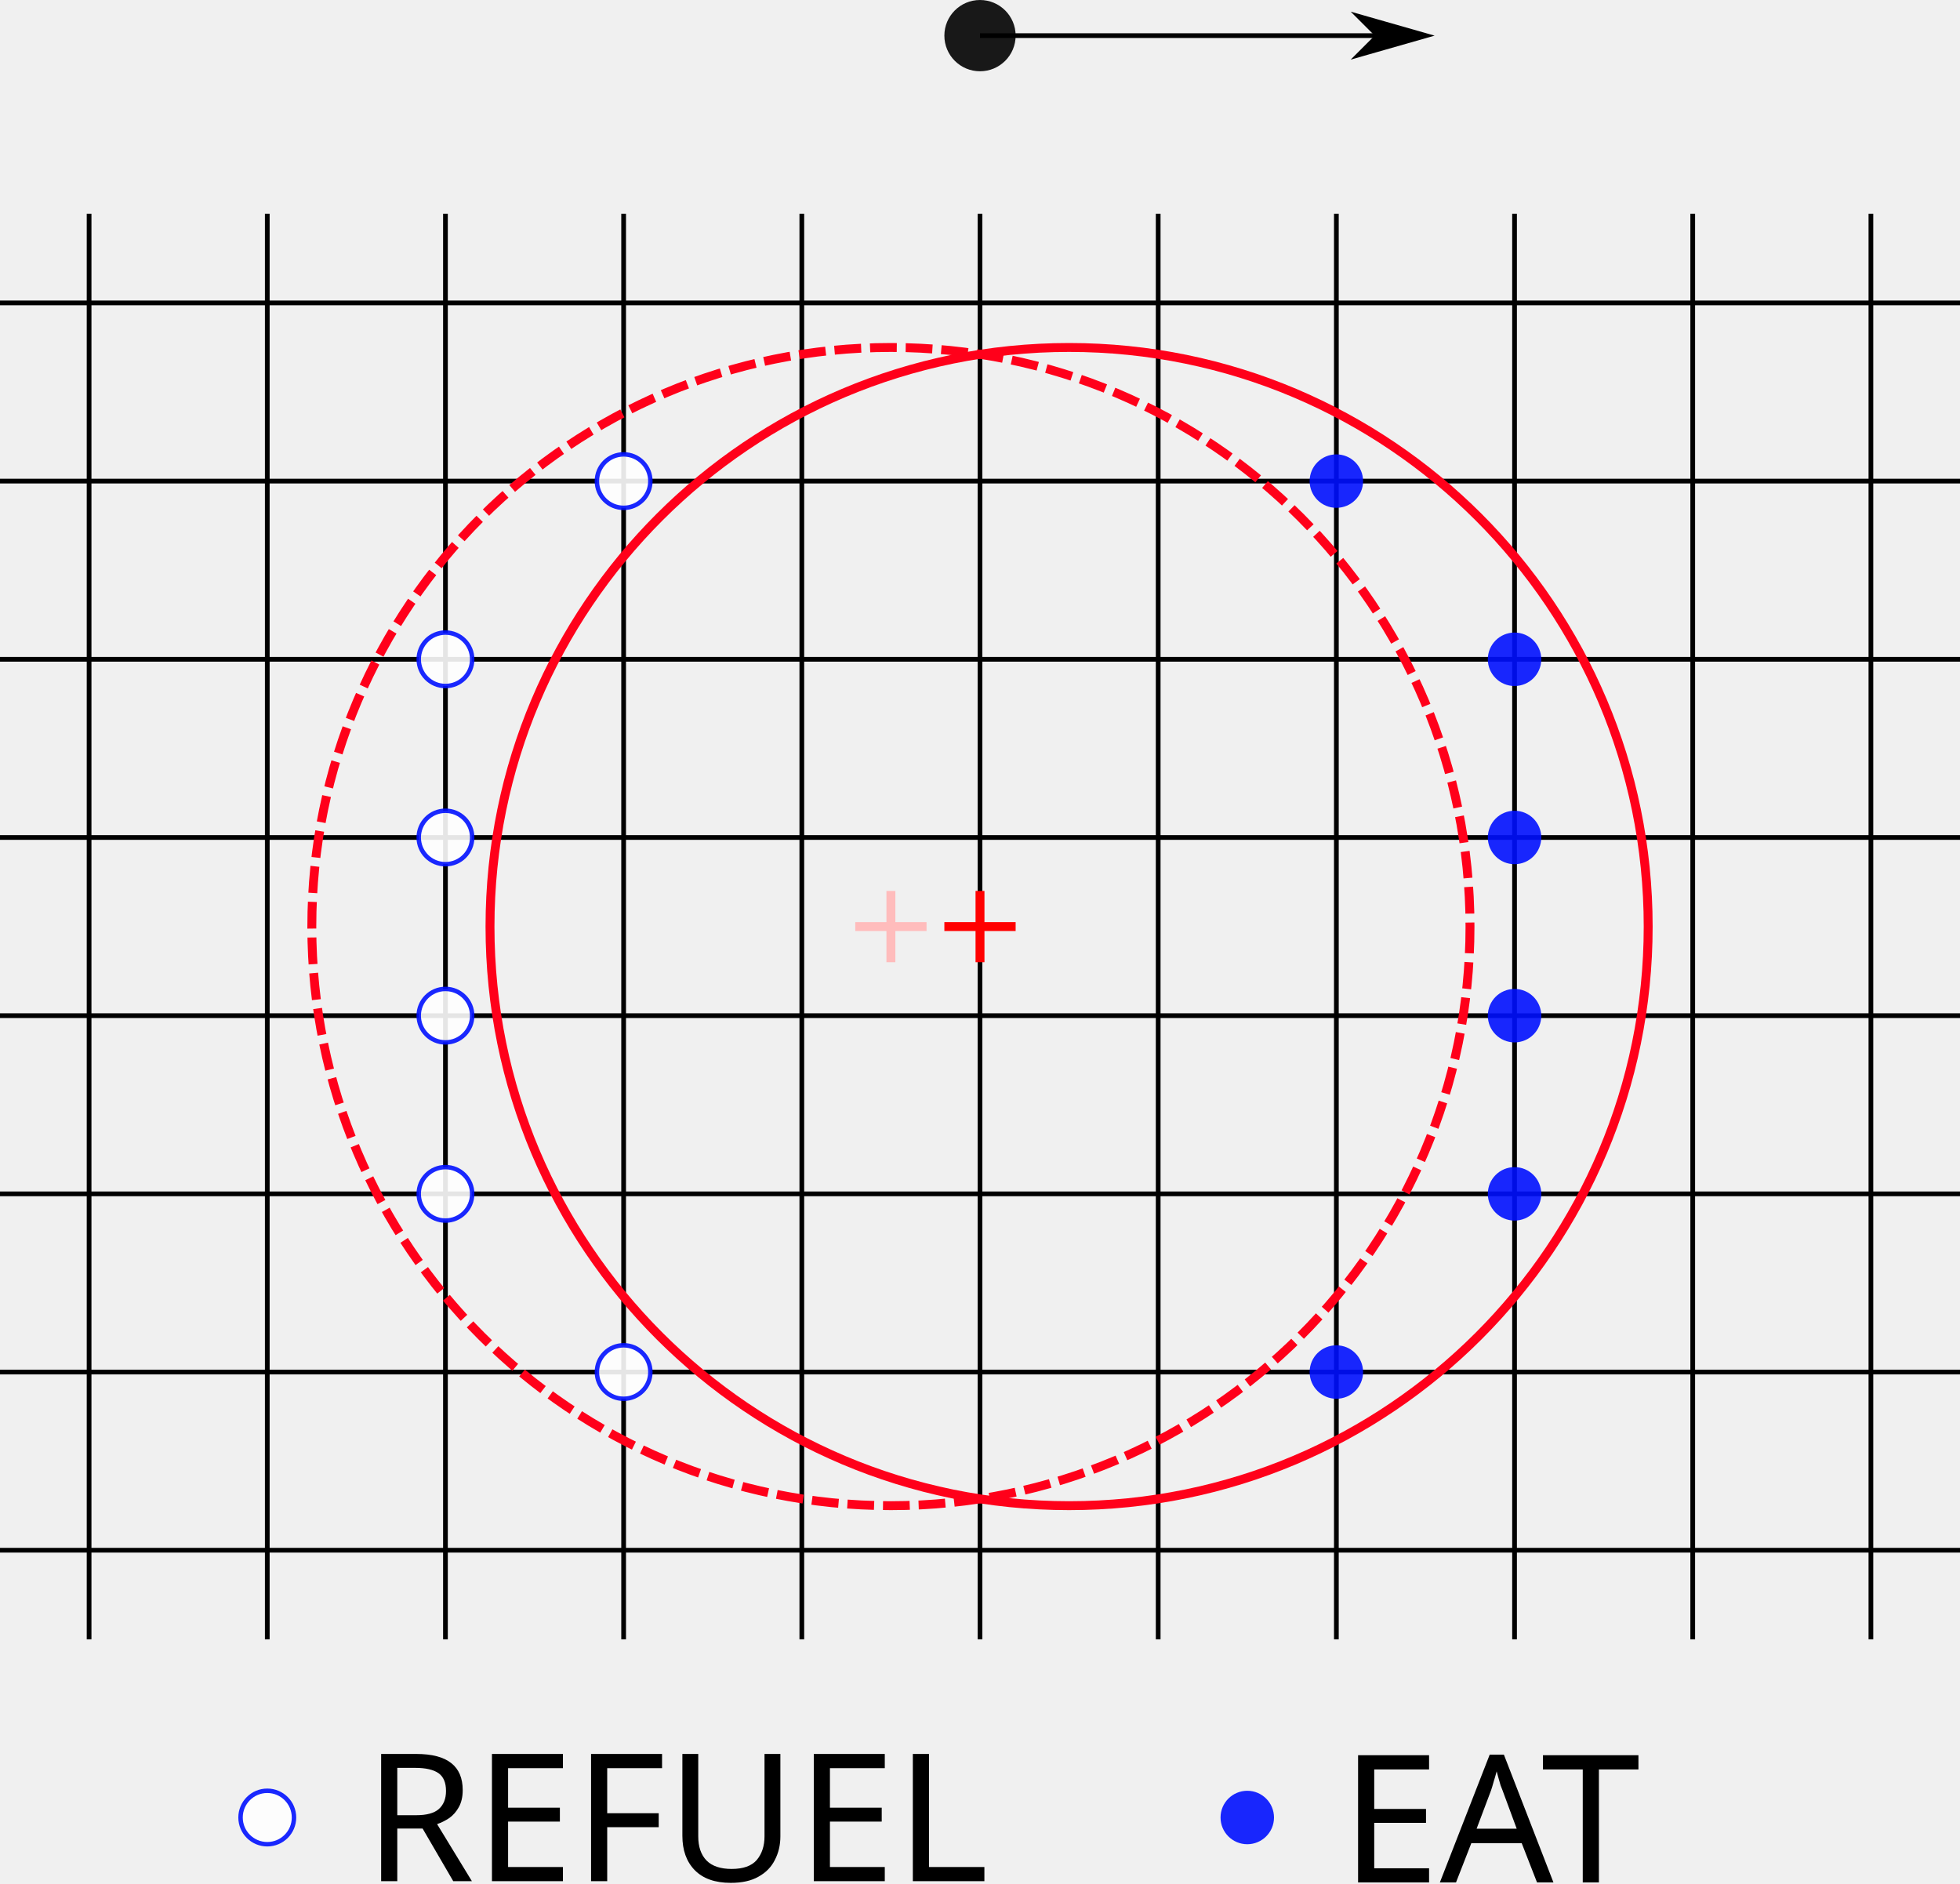
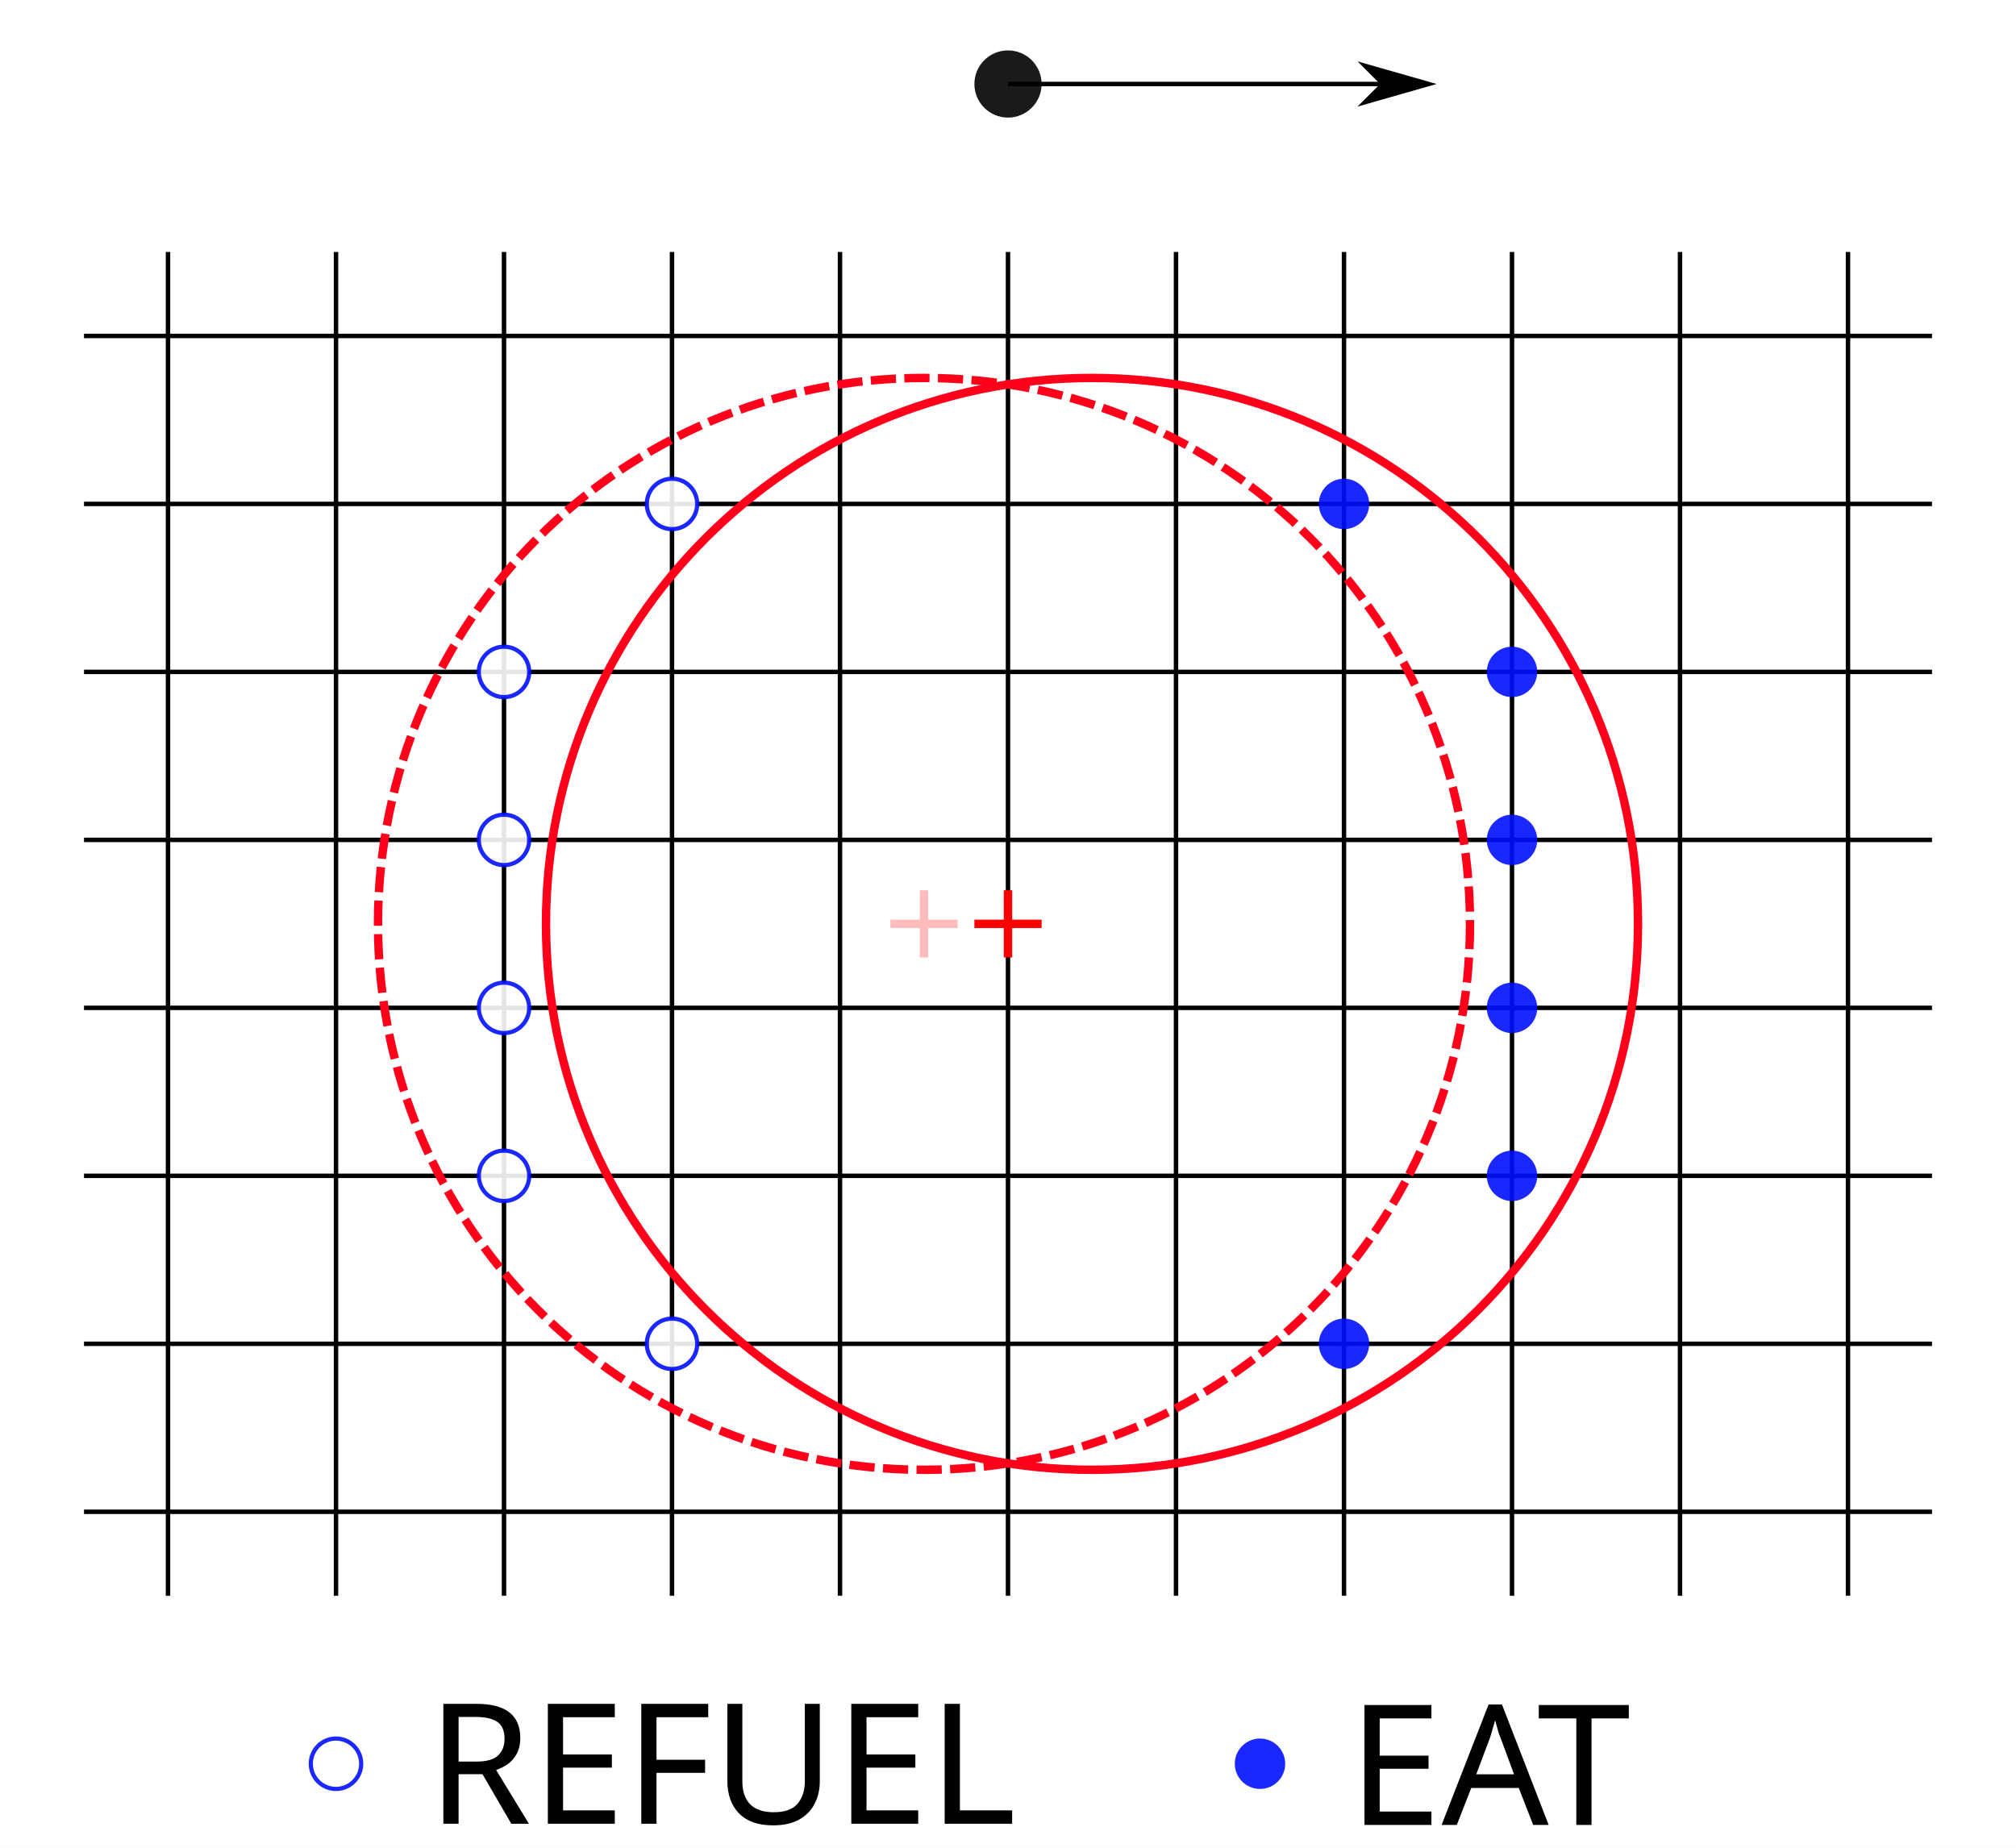
- <svg xmlns="http://www.w3.org/2000/svg" width="110mm" height="105.716mm" viewBox="0 0 110 105.716" version="1.1" id="svg5">
+ <svg xmlns="http://www.w3.org/2000/svg" width="120mm" height="110mm" viewBox="0 0 120 110" version="1.1" id="svg5">
  <defs id="defs2">
    <marker style="overflow:visible" id="Arrow1Lend" refX="0" refY="0" orient="auto">
      <path transform="matrix(-0.8,0,0,-0.8,-10,0)" style="fill:context-stroke;fill-rule:evenodd;stroke:context-stroke;stroke-width:1pt" d="M 0,0 5,-5 -12.5,0 5,5 Z" id="path1854" />
    </marker>
    <marker style="overflow:visible" id="Arrow1Lstart" refX="0" refY="0" orient="auto">
      <path transform="matrix(0.8,0,0,0.8,10,0)" style="fill:context-stroke;fill-rule:evenodd;stroke:context-stroke;stroke-width:1pt" d="M 0,0 5,-5 -12.5,0 5,5 Z" id="path1851" />
    </marker>
  </defs>
-   <g id="layer1" transform="translate(-70,-28)">
+   <g id="layer1" transform="translate(-64.99999,-25)">
+     <rect style="fill:#ffffff;fill-opacity:0.999;fill-rule:evenodd;stroke-width:0.5;stroke-linejoin:round" id="rect1141" width="120" height="110" x="65" y="25" />
    <path style="fill:none;stroke:#ffbcbc;stroke-width:0.5;stroke-linecap:butt;stroke-linejoin:miter;stroke-miterlimit:4;stroke-dasharray:none;stroke-opacity:1" d="m 118,80 h 4" id="path17443-3" />
    <path style="fill:none;stroke:#ffbcbc;stroke-width:0.5;stroke-linecap:butt;stroke-linejoin:miter;stroke-miterlimit:4;stroke-dasharray:none;stroke-opacity:1" d="m 120,78 v 4" id="path17445-9" />
    <path style="fill:none;stroke:#000000;stroke-width:0.265px;stroke-linecap:butt;stroke-linejoin:miter;stroke-opacity:1" d="m 75,40 v 80" id="path859" />
    <path style="fill:none;stroke:#000000;stroke-width:0.265px;stroke-linecap:butt;stroke-linejoin:miter;stroke-opacity:1" d="m 70,45 110,-10e-7" id="path861" />
    <path style="fill:none;stroke:#000000;stroke-width:0.265px;stroke-linecap:butt;stroke-linejoin:miter;stroke-opacity:1" d="M 70,55 H 180" id="path863" />
    <path style="fill:none;stroke:#000000;stroke-width:0.265px;stroke-linecap:butt;stroke-linejoin:miter;stroke-opacity:1" d="m 70,65 110,-10e-7" id="path865" />
    <path style="fill:none;stroke:#000000;stroke-width:0.265px;stroke-linecap:butt;stroke-linejoin:miter;stroke-opacity:1" d="M 70,75 H 180" id="path867" />
    <path style="fill:none;stroke:#000000;stroke-width:0.265px;stroke-linecap:butt;stroke-linejoin:miter;stroke-opacity:1" d="m 70,85 110,-2e-6" id="path869" />
    <path style="fill:none;stroke:#000000;stroke-width:0.265px;stroke-linecap:butt;stroke-linejoin:miter;stroke-opacity:1" d="m 70,95 110,-10e-7" id="path871" />
    <path style="fill:none;stroke:#000000;stroke-width:0.265px;stroke-linecap:butt;stroke-linejoin:miter;stroke-opacity:1" d="M 70,105 H 180" id="path873" />
    <path style="fill:none;stroke:#000000;stroke-width:0.265px;stroke-linecap:butt;stroke-linejoin:miter;stroke-opacity:1" d="M 70,115 H 180" id="path875" />
    <path style="fill:none;stroke:#000000;stroke-width:0.265px;stroke-linecap:butt;stroke-linejoin:miter;stroke-opacity:1" d="m 85,40 -2e-6,80" id="path877" />
    <path style="fill:none;stroke:#000000;stroke-width:0.265px;stroke-linecap:butt;stroke-linejoin:miter;stroke-opacity:1" d="m 95,40 -10e-7,80" id="path879" />
    <path style="fill:none;stroke:#000000;stroke-width:0.265px;stroke-linecap:butt;stroke-linejoin:miter;stroke-opacity:1" d="m 105,40 v 80" id="path881" />
    <path style="fill:none;stroke:#000000;stroke-width:0.265px;stroke-linecap:butt;stroke-linejoin:miter;stroke-opacity:1" d="m 115,40 v 80" id="path883" />
    <path style="fill:none;stroke:#000000;stroke-width:0.265px;stroke-linecap:butt;stroke-linejoin:miter;stroke-opacity:1" d="m 125,40 v 80" id="path885" />
    <path style="fill:none;stroke:#000000;stroke-width:0.265px;stroke-linecap:butt;stroke-linejoin:miter;stroke-opacity:1" d="m 135,40 v 80" id="path887" />
    <path style="fill:none;stroke:#000000;stroke-width:0.265px;stroke-linecap:butt;stroke-linejoin:miter;stroke-opacity:1" d="m 145,40 v 80" id="path889" />
    <path style="fill:none;stroke:#000000;stroke-width:0.265px;stroke-linecap:butt;stroke-linejoin:miter;stroke-opacity:1" d="m 155,40 v 80" id="path891" />
    <path style="fill:none;stroke:#000000;stroke-width:0.265px;stroke-linecap:butt;stroke-linejoin:miter;stroke-opacity:1" d="m 165,40 v 80" id="path893" />
    <path style="fill:none;stroke:#000000;stroke-width:0.265px;stroke-linecap:butt;stroke-linejoin:miter;stroke-opacity:1" d="m 175,40 v 80" id="path895" />
    <circle style="fill:none;fill-opacity:0.898;fill-rule:evenodd;stroke:#ff001a;stroke-width:0.5;stroke-linejoin:round;stroke-miterlimit:4;stroke-dasharray:1.5, 0.5;stroke-dashoffset:0" id="path999" cx="120" cy="80" r="32.5" />
    <circle style="fill:none;fill-opacity:0.898;fill-rule:evenodd;stroke:#ff001a;stroke-width:0.5;stroke-linejoin:round" id="path999-0" cx="130" cy="80" r="32.5" />
    <path style="fill:none;stroke:#000000;stroke-width:0.265px;stroke-linecap:butt;stroke-linejoin:miter;stroke-opacity:1;marker-end:url(#Arrow1Lend)" d="m 125,30 h 25" id="path1849" />
    <circle style="fill:#000000;fill-opacity:0.898;fill-rule:evenodd;stroke:none;stroke-width:0.5;stroke-linejoin:round;stroke-miterlimit:4;stroke-dasharray:1.5, 0.5;stroke-dashoffset:0" id="path2229" cx="125" cy="30" r="2" />
    <circle style="fill:#ffffff;fill-opacity:0.898;fill-rule:evenodd;stroke:#0010ff;stroke-width:0.25;stroke-linejoin:round;stroke-miterlimit:4;stroke-dasharray:none;stroke-dashoffset:0;stroke-opacity:0.898" id="path2229-9" cx="105" cy="55" r="1.5" />
    <circle style="fill:#ffffff;fill-opacity:0.898;fill-rule:evenodd;stroke:#0010ff;stroke-width:0.25;stroke-linejoin:round;stroke-miterlimit:4;stroke-dasharray:none;stroke-dashoffset:0;stroke-opacity:0.898" id="path2229-9-8" cx="85" cy="130" r="1.5" />
    <circle style="fill:#0010ff;fill-opacity:0.898;fill-rule:evenodd;stroke:none;stroke-width:0.25;stroke-linejoin:round;stroke-miterlimit:4;stroke-dasharray:none;stroke-dashoffset:0;stroke-opacity:0.898" id="path2229-9-77" cx="145" cy="55" r="1.5" />
    <circle style="fill:#0010ff;fill-opacity:0.898;fill-rule:evenodd;stroke:none;stroke-width:0.25;stroke-linejoin:round;stroke-miterlimit:4;stroke-dasharray:none;stroke-dashoffset:0;stroke-opacity:0.898" id="path2229-9-77-6" cx="155" cy="65" r="1.5" />
    <circle style="fill:#0010ff;fill-opacity:0.898;fill-rule:evenodd;stroke:none;stroke-width:0.25;stroke-linejoin:round;stroke-miterlimit:4;stroke-dasharray:none;stroke-dashoffset:0;stroke-opacity:0.898" id="path2229-9-77-7" cx="155" cy="75" r="1.5" />
    <circle style="fill:#0010ff;fill-opacity:0.898;fill-rule:evenodd;stroke:none;stroke-width:0.25;stroke-linejoin:round;stroke-miterlimit:4;stroke-dasharray:none;stroke-dashoffset:0;stroke-opacity:0.898" id="path2229-9-77-3" cx="155" cy="85" r="1.5" />
    <circle style="fill:#0010ff;fill-opacity:0.898;fill-rule:evenodd;stroke:none;stroke-width:0.25;stroke-linejoin:round;stroke-miterlimit:4;stroke-dasharray:none;stroke-dashoffset:0;stroke-opacity:0.898" id="path2229-9-77-65" cx="155" cy="95" r="1.5" />
    <circle style="fill:#0010ff;fill-opacity:0.898;fill-rule:evenodd;stroke:none;stroke-width:0.25;stroke-linejoin:round;stroke-miterlimit:4;stroke-dasharray:none;stroke-dashoffset:0;stroke-opacity:0.898" id="path2229-9-77-65-1" cx="140" cy="130" r="1.5" />
    <circle style="fill:#0010ff;fill-opacity:0.898;fill-rule:evenodd;stroke:none;stroke-width:0.25;stroke-linejoin:round;stroke-miterlimit:4;stroke-dasharray:none;stroke-dashoffset:0;stroke-opacity:0.898" id="path2229-9-77-63" cx="145" cy="105" r="1.5" />
    <circle style="fill:#ffffff;fill-opacity:0.898;fill-rule:evenodd;stroke:#0010ff;stroke-width:0.25;stroke-linejoin:round;stroke-miterlimit:4;stroke-dasharray:none;stroke-dashoffset:0;stroke-opacity:0.898" id="path2229-9-1" cx="95" cy="65" r="1.5" />
    <circle style="fill:#ffffff;fill-opacity:0.898;fill-rule:evenodd;stroke:#0010ff;stroke-width:0.25;stroke-linejoin:round;stroke-miterlimit:4;stroke-dasharray:none;stroke-dashoffset:0;stroke-opacity:0.898" id="path2229-9-7" cx="95" cy="75" r="1.5" />
    <circle style="fill:#ffffff;fill-opacity:0.898;fill-rule:evenodd;stroke:#0010ff;stroke-width:0.25;stroke-linejoin:round;stroke-miterlimit:4;stroke-dasharray:none;stroke-dashoffset:0;stroke-opacity:0.898" id="path2229-9-71" cx="95" cy="85" r="1.5" />
    <circle style="fill:#ffffff;fill-opacity:0.898;fill-rule:evenodd;stroke:#0010ff;stroke-width:0.25;stroke-linejoin:round;stroke-miterlimit:4;stroke-dasharray:none;stroke-dashoffset:0;stroke-opacity:0.898" id="path2229-9-15" cx="95" cy="95" r="1.5" />
    <circle style="fill:#ffffff;fill-opacity:0.898;fill-rule:evenodd;stroke:#0010ff;stroke-width:0.25;stroke-linejoin:round;stroke-miterlimit:4;stroke-dasharray:none;stroke-dashoffset:0;stroke-opacity:0.898" id="path2229-9-9" cx="105" cy="105" r="1.5" />
    <text xml:space="preserve" style="font-size:10px;line-height:1.25;font-family:sans-serif;letter-spacing:0px;word-spacing:0px;stroke-width:0.265" x="145.249" y="133.645" id="text9629">
      <tspan id="tspan9627" style="font-size:10px;stroke-width:0.265" x="145.249" y="133.645">EAT</tspan>
    </text>
    <text xml:space="preserve" style="font-size:10px;line-height:1.25;font-family:sans-serif;letter-spacing:0px;word-spacing:0px;stroke-width:0.265" x="90.422" y="133.574" id="text9629-2">
      <tspan id="tspan9627-9" style="font-size:10px;stroke-width:0.265" x="90.422" y="133.574">REFUEL</tspan>
    </text>
    <path style="fill:none;stroke:#ff0000;stroke-width:0.5;stroke-linecap:butt;stroke-linejoin:miter;stroke-miterlimit:4;stroke-dasharray:none;stroke-opacity:1" d="m 123,80 h 4" id="path17443" />
    <path style="fill:none;stroke:#ff0000;stroke-width:0.5;stroke-linecap:butt;stroke-linejoin:miter;stroke-miterlimit:4;stroke-dasharray:none;stroke-opacity:1" d="m 125,78 v 4" id="path17445" />
  </g>
</svg>
